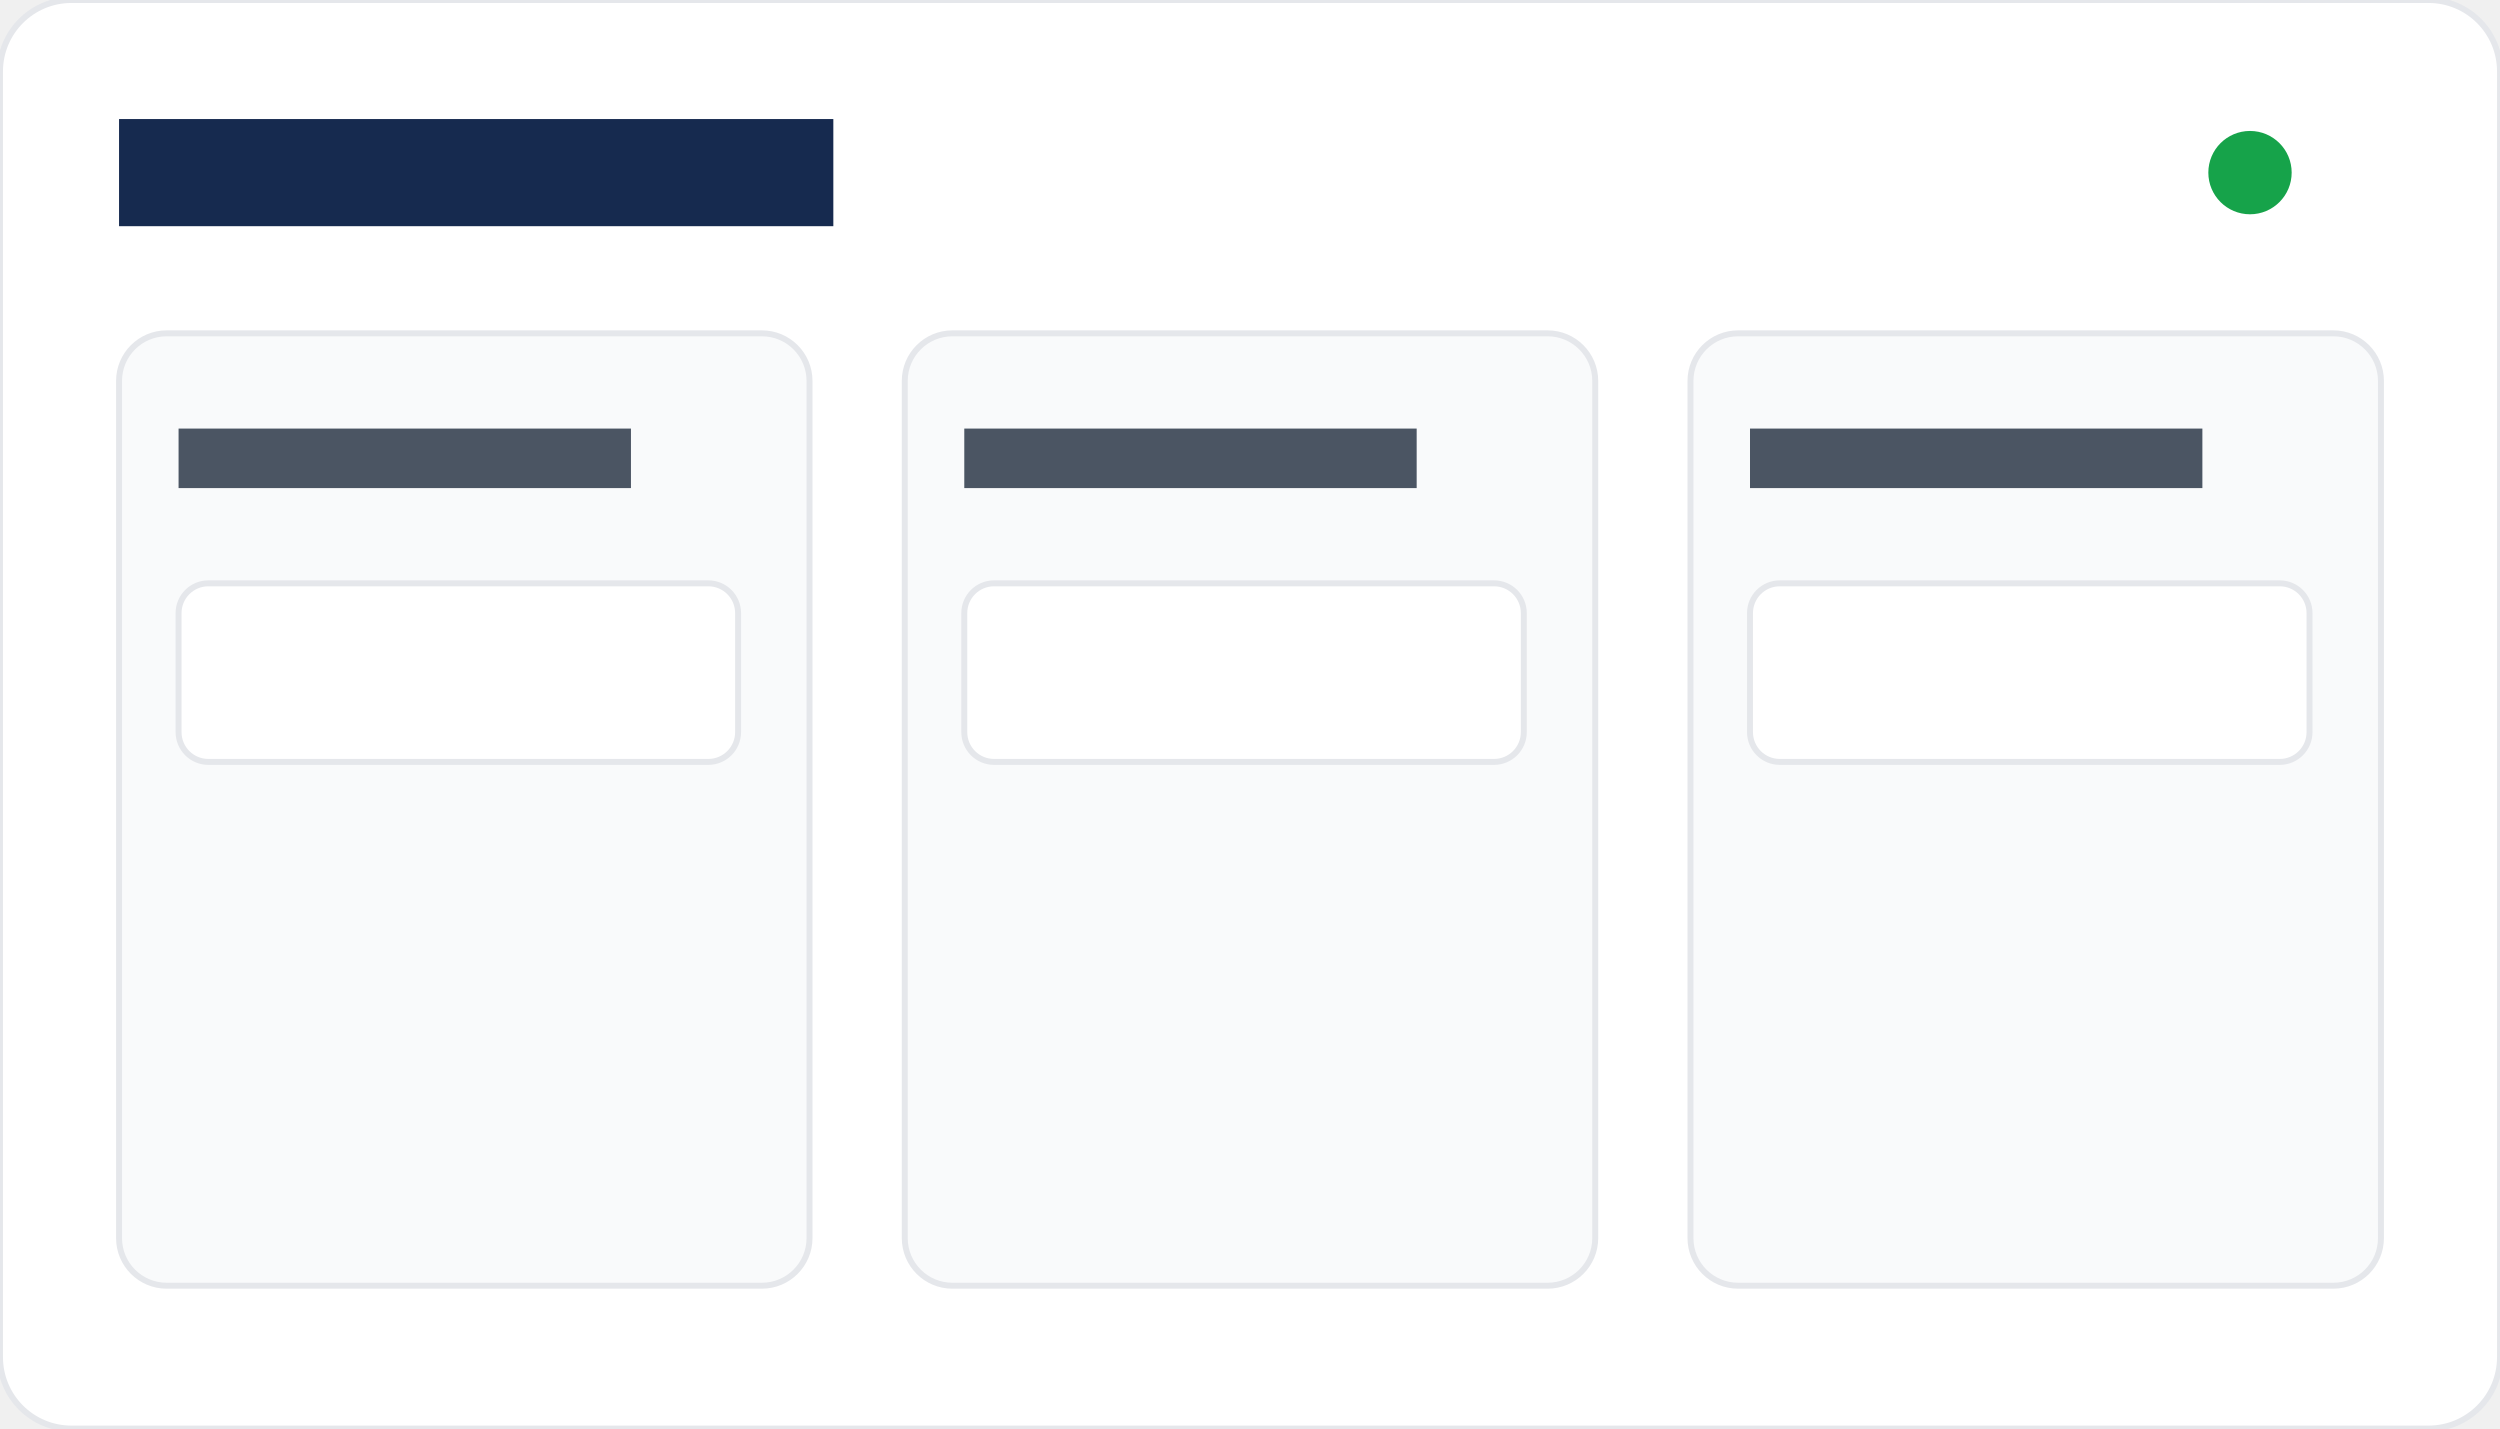
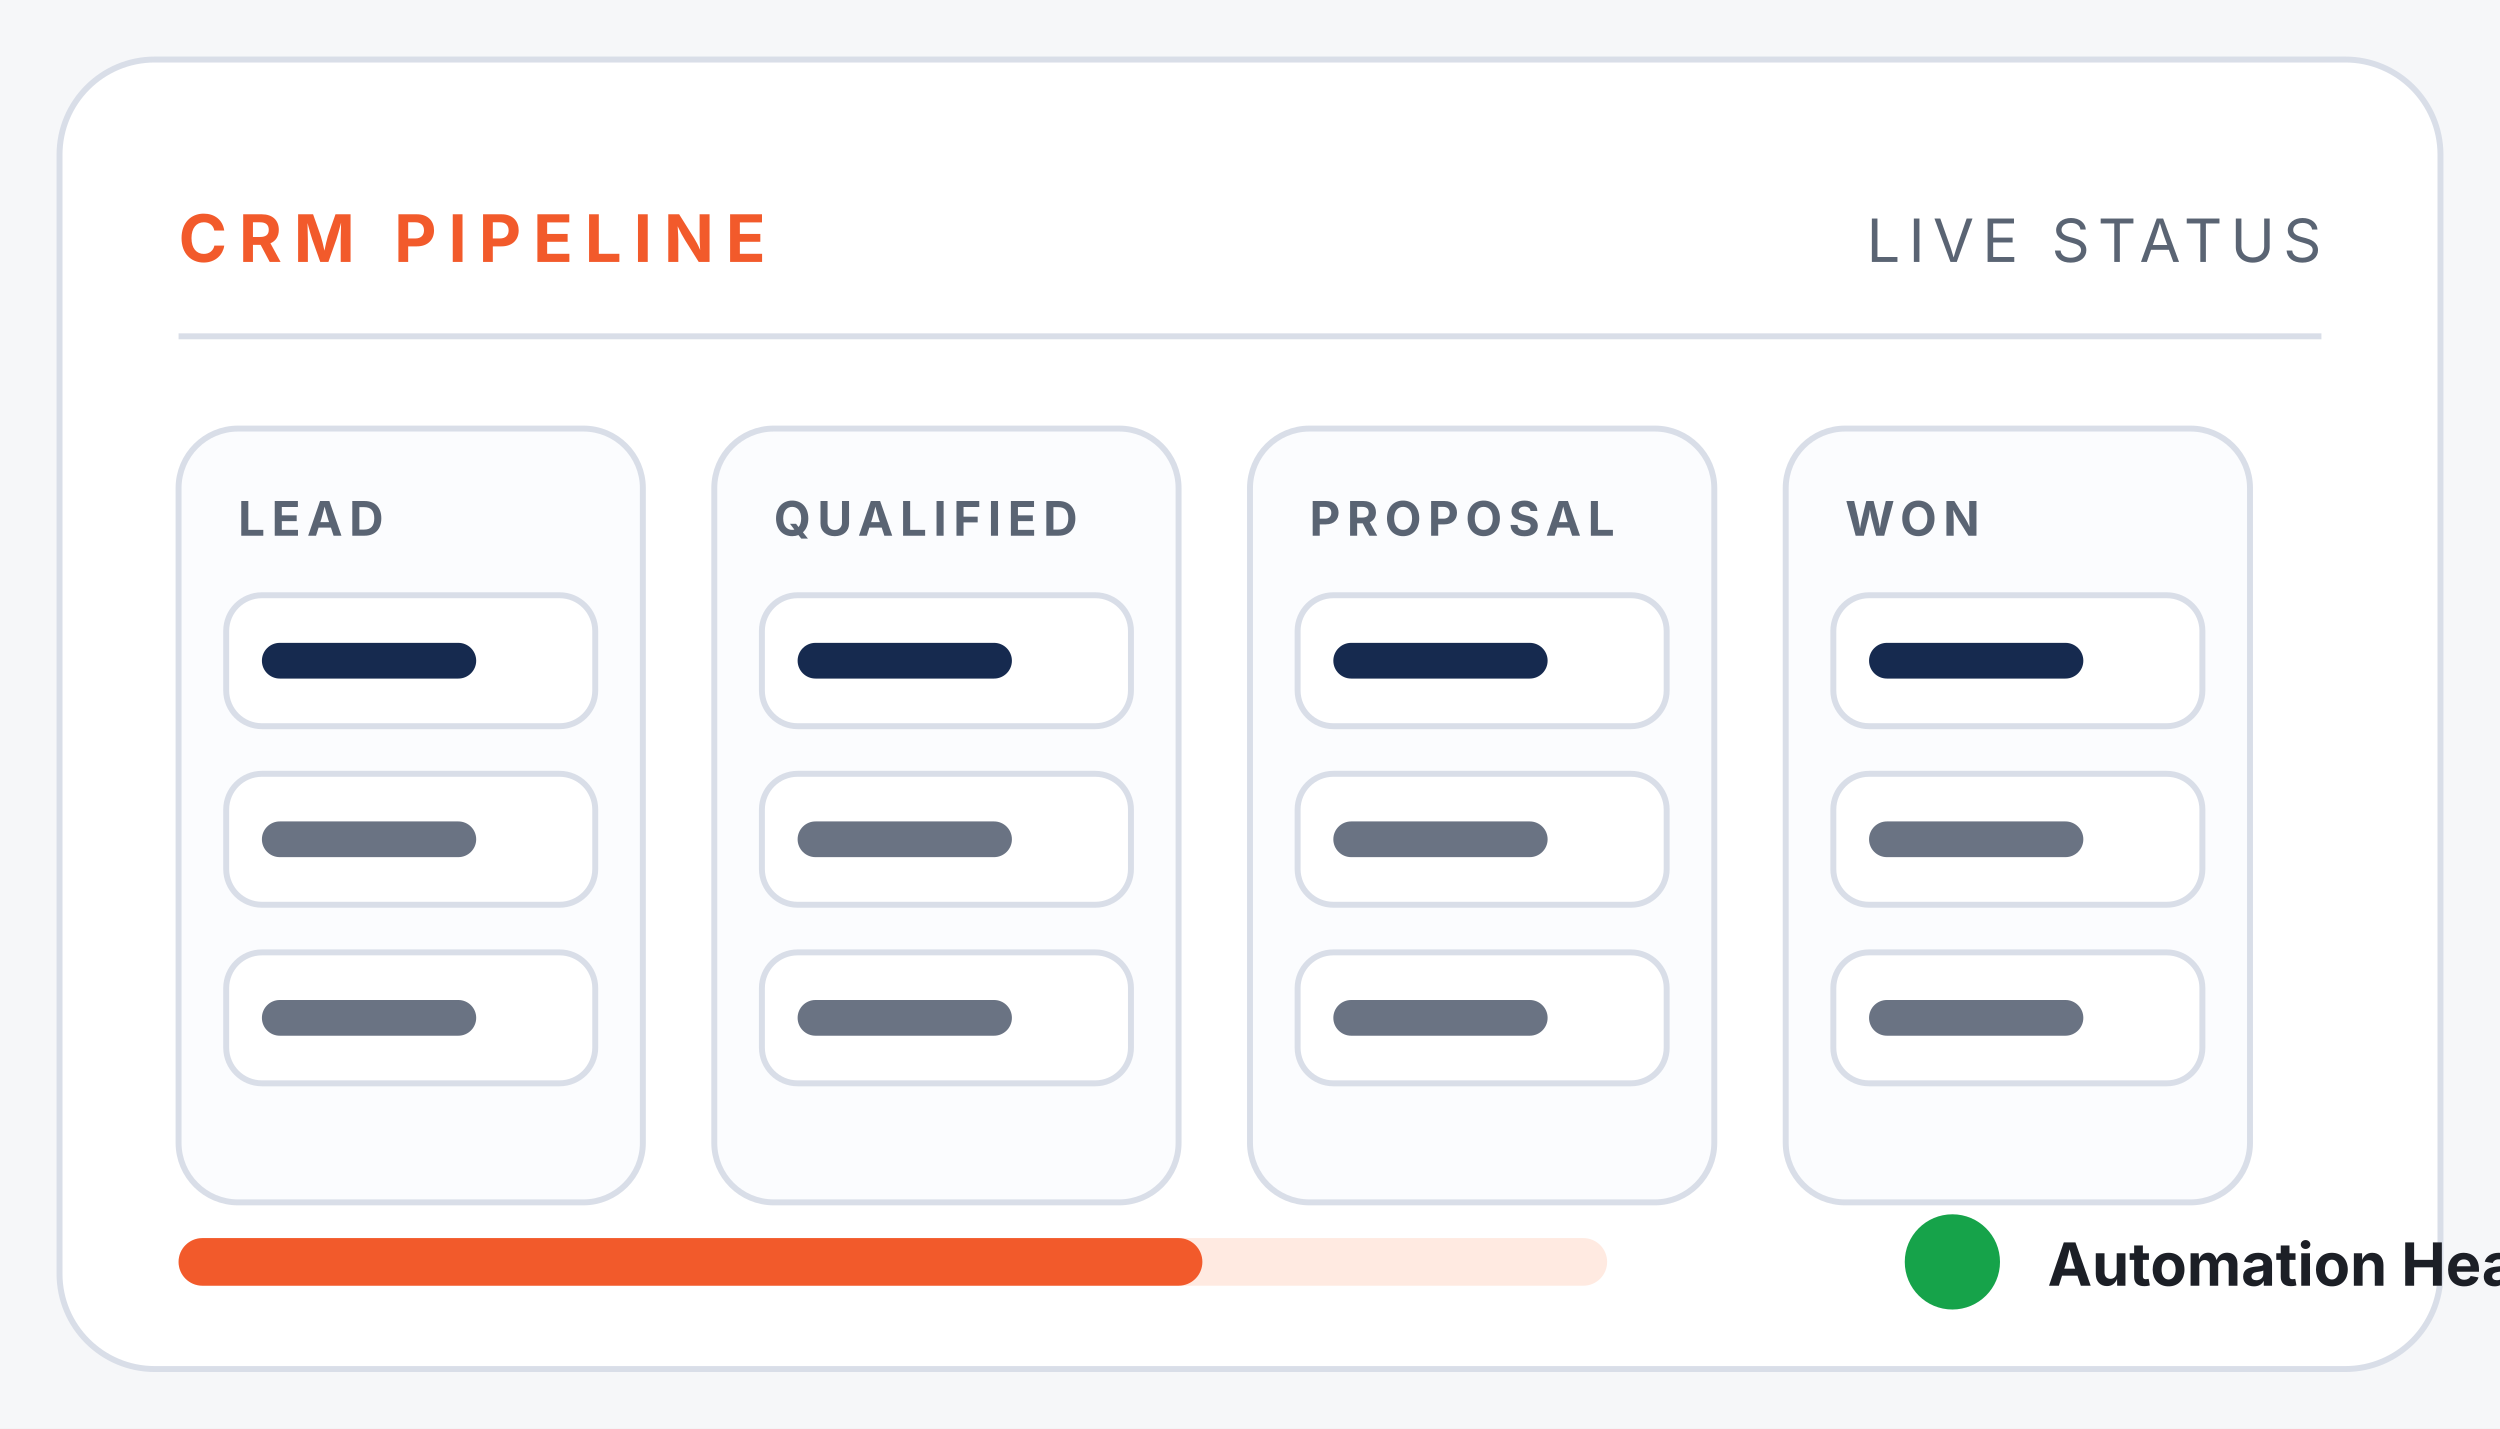
- <svg xmlns="http://www.w3.org/2000/svg" viewBox="0 0 420 240" role="img" aria-label="CRM status overlay card">
-   <rect width="420" height="240" rx="12" fill="#FFFFFF" stroke="#E5E7EB" />
-   <rect x="20" y="20" width="120" height="18" fill="#162A4F" />
-   <circle cx="378" cy="29" r="7" fill="#16A34A" />
-   <rect x="20" y="56" width="116" height="160" rx="8" fill="#F9FAFB" stroke="#E5E7EB" />
-   <rect x="152" y="56" width="116" height="160" rx="8" fill="#F9FAFB" stroke="#E5E7EB" />
-   <rect x="284" y="56" width="116" height="160" rx="8" fill="#F9FAFB" stroke="#E5E7EB" />
-   <rect x="30" y="72" width="76" height="10" fill="#4B5563" />
-   <rect x="162" y="72" width="76" height="10" fill="#4B5563" />
-   <rect x="294" y="72" width="76" height="10" fill="#4B5563" />
-   <rect x="30" y="98" width="94" height="30" rx="5" fill="#FFFFFF" stroke="#E5E7EB" />
-   <rect x="162" y="98" width="94" height="30" rx="5" fill="#FFFFFF" stroke="#E5E7EB" />
-   <rect x="294" y="98" width="94" height="30" rx="5" fill="#FFFFFF" stroke="#E5E7EB" />
+ <svg xmlns="http://www.w3.org/2000/svg" viewBox="0 0 420 240" role="img" aria-label="CRM pipeline overlay card">
+   <rect width="420" height="240" fill="#F6F7F9" />
+   <rect x="10" y="10" width="400" height="220" rx="16" fill="#FFFFFF" stroke="#D9DEE8" />
+   <text x="30" y="44" fill="#F25A2B" font-family="Inter, Arial, sans-serif" font-size="11" font-weight="700" letter-spacing="2">CRM PIPELINE</text>
+   <text x="390" y="44" text-anchor="end" fill="#5A6473" font-family="Inter, Arial, sans-serif" font-size="10" letter-spacing="1.4">LIVE STATUS</text>
+   <rect x="30" y="56" width="360" height="1" fill="#D9DEE8" />
+   <rect x="30" y="72" width="78" height="130" rx="10" fill="#FBFCFE" stroke="#D9DEE8" />
+   <text x="40" y="90" fill="#5A6473" font-family="Inter, Arial, sans-serif" font-size="8" font-weight="700" letter-spacing="1.1">LEAD</text>
+   <rect x="38" y="100" width="62" height="22" rx="6" fill="#FFFFFF" stroke="#D9DEE8" />
+   <rect x="44" y="108" width="36" height="6" rx="3" fill="#162A4F" />
+   <rect x="38" y="130" width="62" height="22" rx="6" fill="#FFFFFF" stroke="#D9DEE8" />
+   <rect x="44" y="138" width="36" height="6" rx="3" fill="#6A7383" />
+   <rect x="38" y="160" width="62" height="22" rx="6" fill="#FFFFFF" stroke="#D9DEE8" />
+   <rect x="44" y="168" width="36" height="6" rx="3" fill="#6A7383" />
+   <rect x="120" y="72" width="78" height="130" rx="10" fill="#FBFCFE" stroke="#D9DEE8" />
+   <text x="130" y="90" fill="#5A6473" font-family="Inter, Arial, sans-serif" font-size="8" font-weight="700" letter-spacing="1.1">QUALIFIED</text>
+   <rect x="128" y="100" width="62" height="22" rx="6" fill="#FFFFFF" stroke="#D9DEE8" />
+   <rect x="134" y="108" width="36" height="6" rx="3" fill="#162A4F" />
+   <rect x="128" y="130" width="62" height="22" rx="6" fill="#FFFFFF" stroke="#D9DEE8" />
+   <rect x="134" y="138" width="36" height="6" rx="3" fill="#6A7383" />
+   <rect x="128" y="160" width="62" height="22" rx="6" fill="#FFFFFF" stroke="#D9DEE8" />
+   <rect x="134" y="168" width="36" height="6" rx="3" fill="#6A7383" />
+   <rect x="210" y="72" width="78" height="130" rx="10" fill="#FBFCFE" stroke="#D9DEE8" />
+   <text x="220" y="90" fill="#5A6473" font-family="Inter, Arial, sans-serif" font-size="8" font-weight="700" letter-spacing="1.1">PROPOSAL</text>
+   <rect x="218" y="100" width="62" height="22" rx="6" fill="#FFFFFF" stroke="#D9DEE8" />
+   <rect x="224" y="108" width="36" height="6" rx="3" fill="#162A4F" />
+   <rect x="218" y="130" width="62" height="22" rx="6" fill="#FFFFFF" stroke="#D9DEE8" />
+   <rect x="224" y="138" width="36" height="6" rx="3" fill="#6A7383" />
+   <rect x="218" y="160" width="62" height="22" rx="6" fill="#FFFFFF" stroke="#D9DEE8" />
+   <rect x="224" y="168" width="36" height="6" rx="3" fill="#6A7383" />
+   <rect x="300" y="72" width="78" height="130" rx="10" fill="#FBFCFE" stroke="#D9DEE8" />
+   <text x="310" y="90" fill="#5A6473" font-family="Inter, Arial, sans-serif" font-size="8" font-weight="700" letter-spacing="1.1">WON</text>
+   <rect x="308" y="100" width="62" height="22" rx="6" fill="#FFFFFF" stroke="#D9DEE8" />
+   <rect x="314" y="108" width="36" height="6" rx="3" fill="#162A4F" />
+   <rect x="308" y="130" width="62" height="22" rx="6" fill="#FFFFFF" stroke="#D9DEE8" />
+   <rect x="314" y="138" width="36" height="6" rx="3" fill="#6A7383" />
+   <rect x="308" y="160" width="62" height="22" rx="6" fill="#FFFFFF" stroke="#D9DEE8" />
+   <rect x="314" y="168" width="36" height="6" rx="3" fill="#6A7383" />
+   <rect x="30" y="208" width="240" height="8" rx="4" fill="#FFEAE1" />
+   <rect x="30" y="208" width="172" height="8" rx="4" fill="#F25A2B" />
+   <circle cx="328" cy="212" r="8" fill="#16A34A" />
+   <text x="344" y="216" fill="#1C1F26" font-family="Inter, Arial, sans-serif" font-size="10" font-weight="700">Automation Healthy</text>
</svg>
